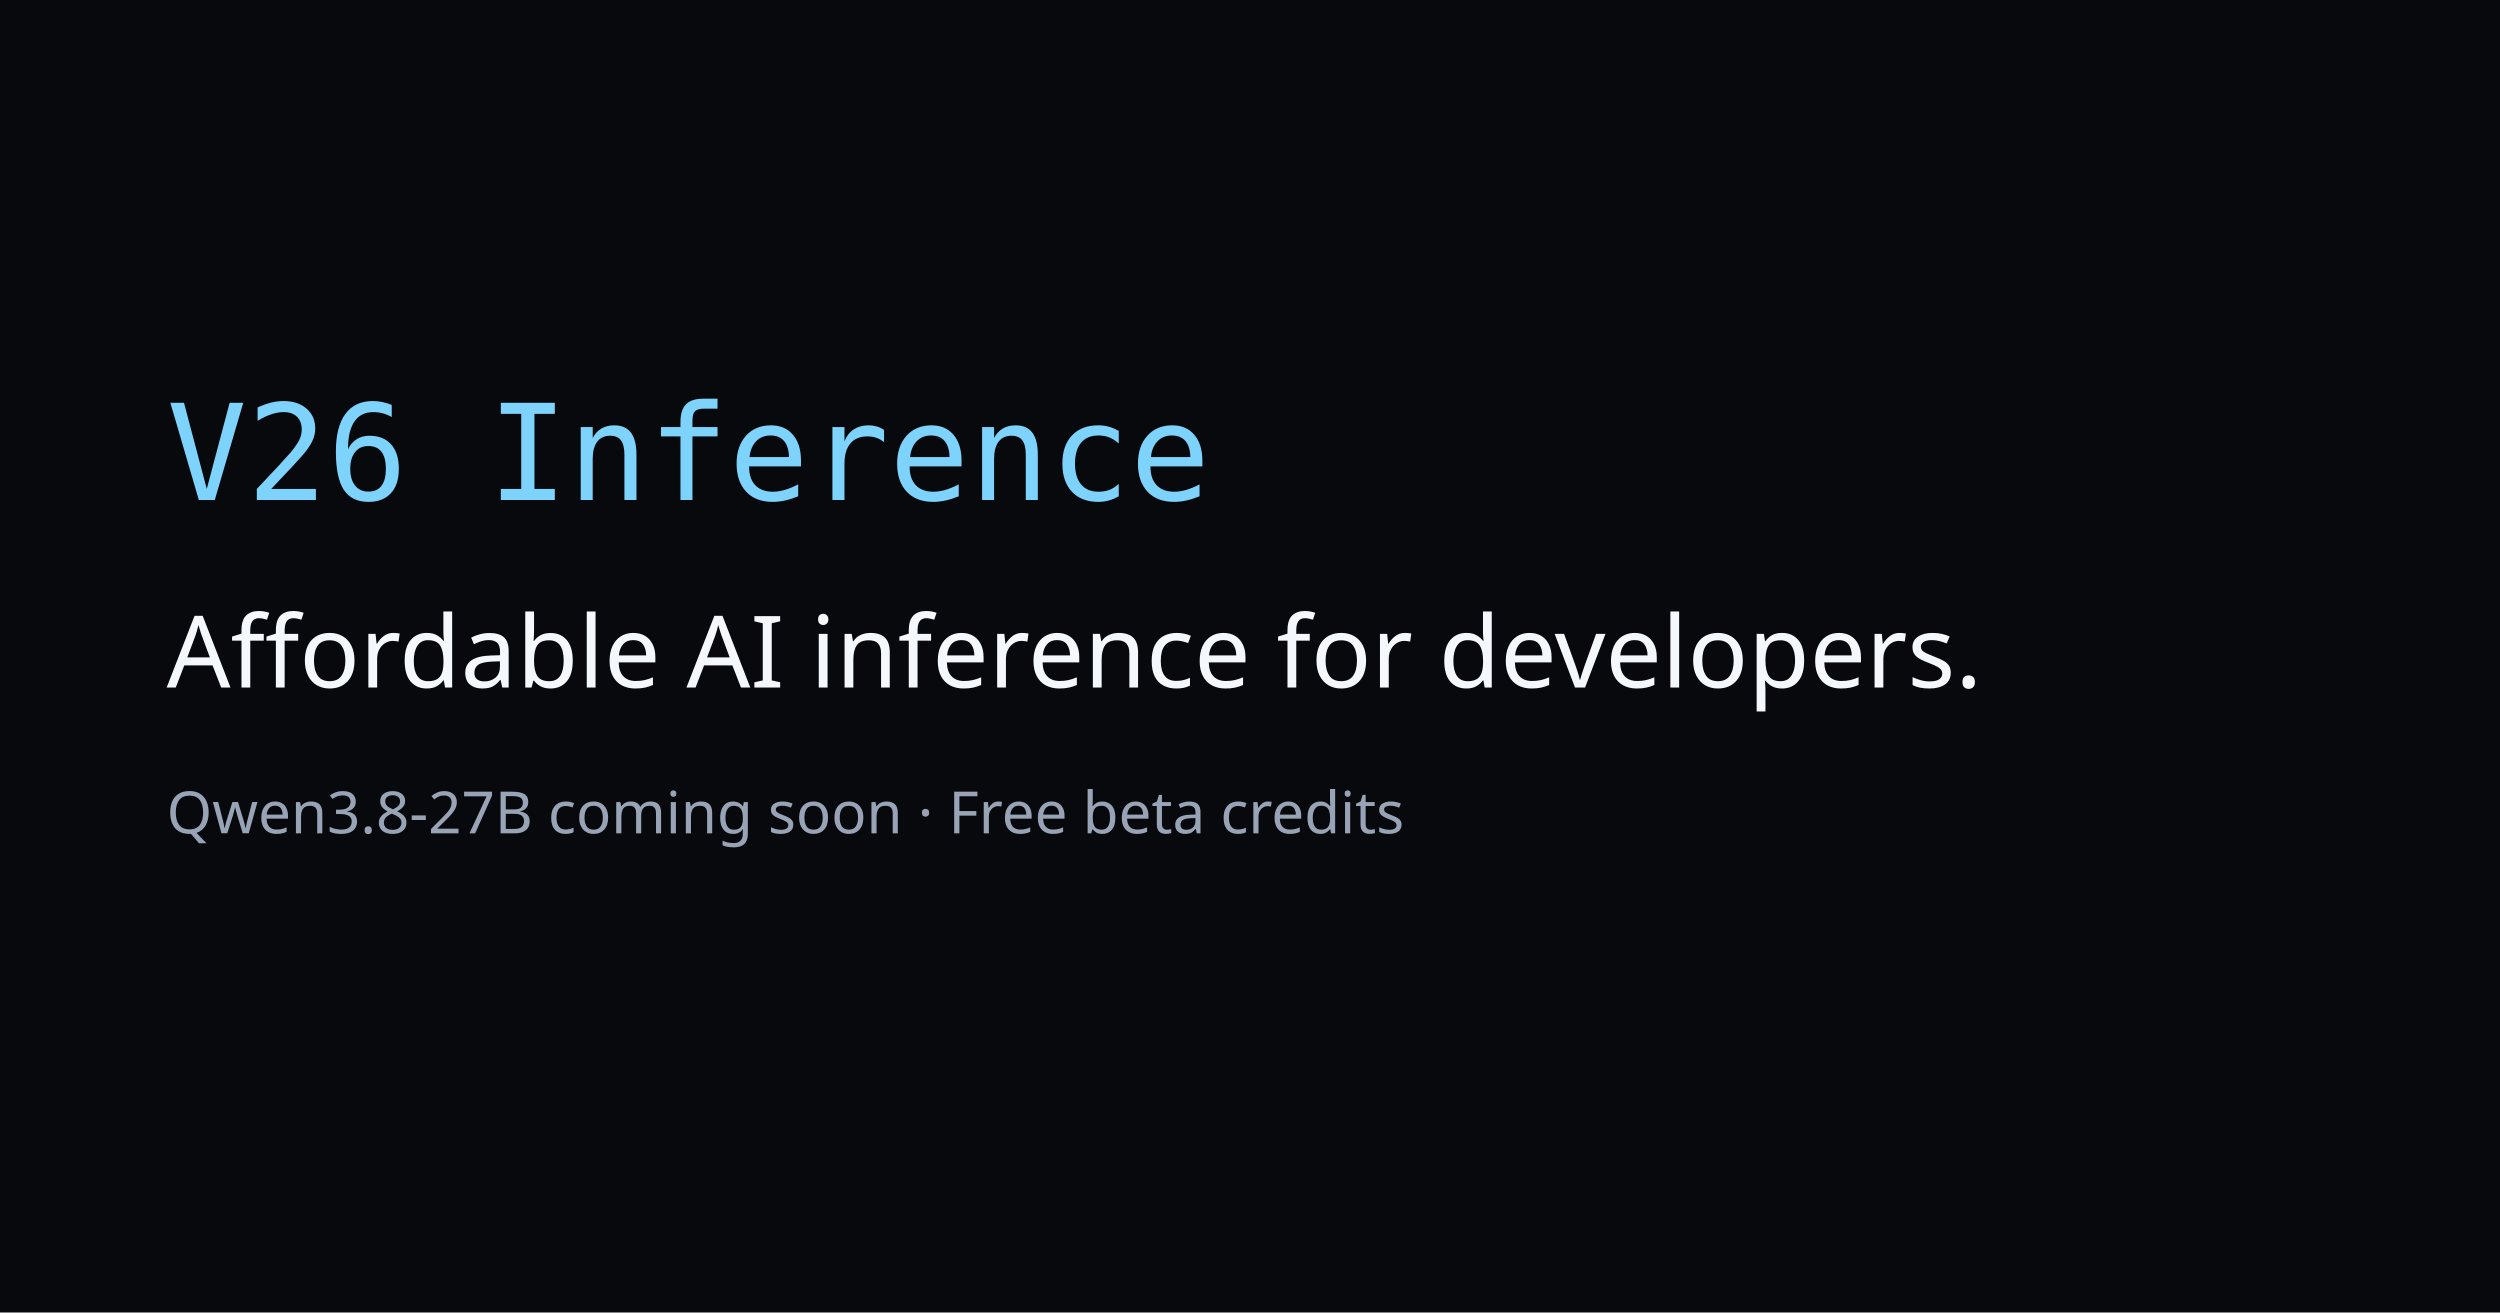
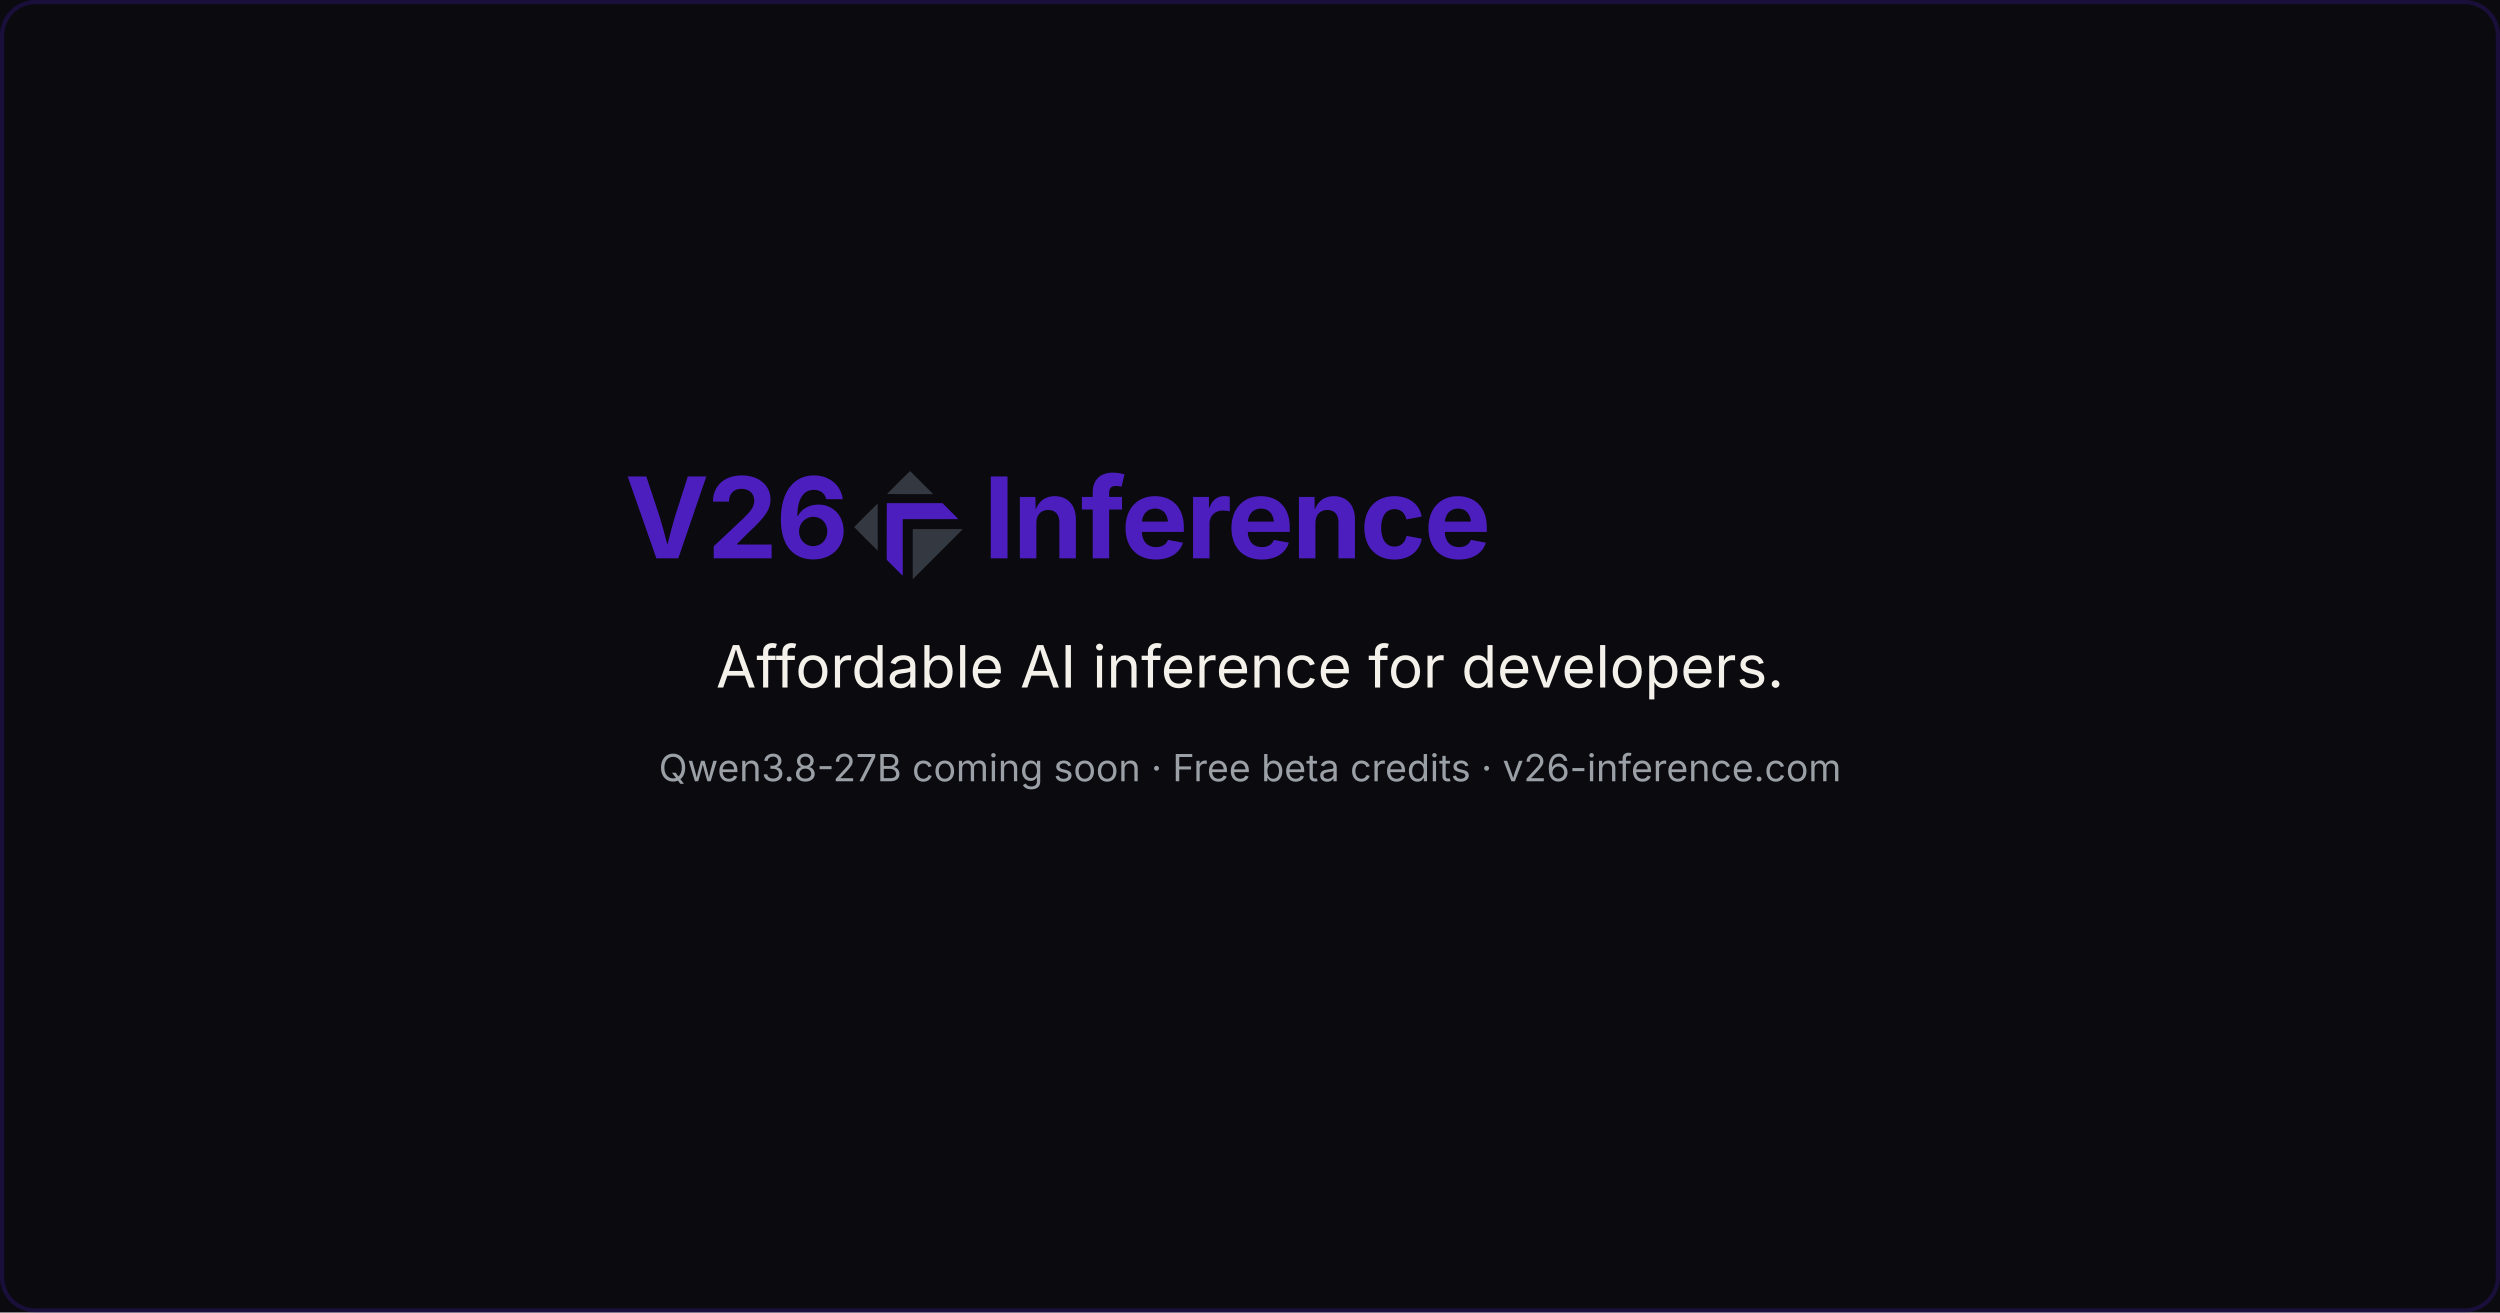
<svg xmlns="http://www.w3.org/2000/svg" width="1200" height="630" viewBox="0 0 1200 630">
-   <rect width="1200" height="630" fill="#07090d" />
-   <text x="80" y="240" font-family="monospace" font-size="64" fill="#7dd3fc">V26 Inference</text>
-   <text x="80" y="330" font-family="sans-serif" font-size="48" fill="#f4f7fb">Affordable AI inference for developers.</text>
-   <text x="80" y="400" font-family="sans-serif" font-size="28" fill="#98a4b6">Qwen3.8-27B coming soon · Free beta credits</text>
+   <rect width="1200" height="630" fill="#0a0a0f" />
+   <rect x="1" y="1" width="1198" height="628" rx="16" fill="none" stroke="#4d1ebe" stroke-width="2" opacity="0.25" />
+   <g transform="translate(300,220)">
+     <text x="0" y="48" font-family="'Nexon','NEXON Lv1 Gothic',Inter,sans-serif" font-weight="700" font-size="54" letter-spacing="-1" fill="#4d1ebe">V26</text>
+     <g transform="translate(110,6)">
+       <svg viewBox="1.25 1.25 87.74 87.38" width="52" height="52">
+         <path fill="#343840" d="M46.61,1.25c6.16,6.17,12.3,12.33,18.49,18.53c-0.05,0.18-0.3,0.14-0.51,0.14c-0.4,0.01-0.8,0.01-1.21,0.01 c-11.26,0-22.52-0.01-33.79-0.02c-0.47,0-0.96,0.08-1.37-0.07c-0.13-0.31,0.05-0.42,0.16-0.53C32.39,15.06,45.68,1.9,46.61,1.25z" />
+         <path fill="#4d1ebe" d="M85.46,40.21c-5.14,0-10.1,0-15.06,0c-4.92,0-9.84,0-14.76,0c-4.95,0-9.91-0.01-14.93,0 c-0.05,0.38-0.1,0.64-0.11,0.89c-0.01,0.89-0.01,1.79-0.01,2.68c0,13.51,0.01,27.02,0.01,40.52c0,0.47,0.05,0.96-0.09,1.58 c-0.31-0.24-0.53-0.37-0.7-0.55c-3.86-3.86-7.7-7.73-11.59-11.56c-0.55-0.55-0.62-1.13-0.62-1.81c0.01-6.13,0.01-12.26,0.01-18.38 c0.01-8.23,0.02-16.46,0.04-24.69c0-0.52-0.11-1.07,0.19-1.56c0.15-0.04,0.28-0.11,0.4-0.11c14.8,0,29.61,0,44.52,0 c4.12,4.13,8.29,8.3,12.46,12.48C85.3,39.77,85.32,39.91,85.46,40.21z" />
+         <path fill="#343840" d="M20.28,65.65c-1.22-0.99-18.39-18.2-19.03-19.04c0.62-0.84,17.84-18.1,18.82-18.86 c0.28,0.1,0.22,0.35,0.23,0.56c0.01,0.31,0.01,0.63,0.01,0.94c0,11.63,0.01,23.26,0.01,34.89C20.32,64.58,20.3,65.02,20.28,65.65z" />
+         <path fill="#343840" d="M48.67,88.63c0-13.45,0-26.8,0-40.22c0.28-0.06,0.53-0.13,0.78-0.15c0.36-0.03,0.71-0.01,1.07-0.01 c12.33,0,24.67-0.01,37-0.01c0.48,0,0.97-0.09,1.41,0.08c0.03,0.1,0.06,0.14,0.06,0.18c0,0.04-0.02,0.09-0.05,0.12 c-13.3,13.31-26.6,26.62-39.9,39.92C49,88.58,48.89,88.57,48.67,88.63z" />
+       </svg>
+     </g>
+     <text x="172" y="48" font-family="'Nexon','NEXON Lv1 Gothic',Inter,sans-serif" font-weight="700" font-size="54" letter-spacing="-1" fill="#4d1ebe">Inference</text>
+   </g>
+   <text x="600" y="330" font-family="'Nexon',Inter,sans-serif" font-size="28" fill="#f4f1ea" text-anchor="middle">Affordable AI inference for developers.</text>
+   <text x="600" y="375" font-family="'Nexon',Inter,sans-serif" font-size="18" fill="#9aa0a6" text-anchor="middle">Qwen3.8-27B coming soon · Free beta credits · v26-inference.com</text>
</svg>
